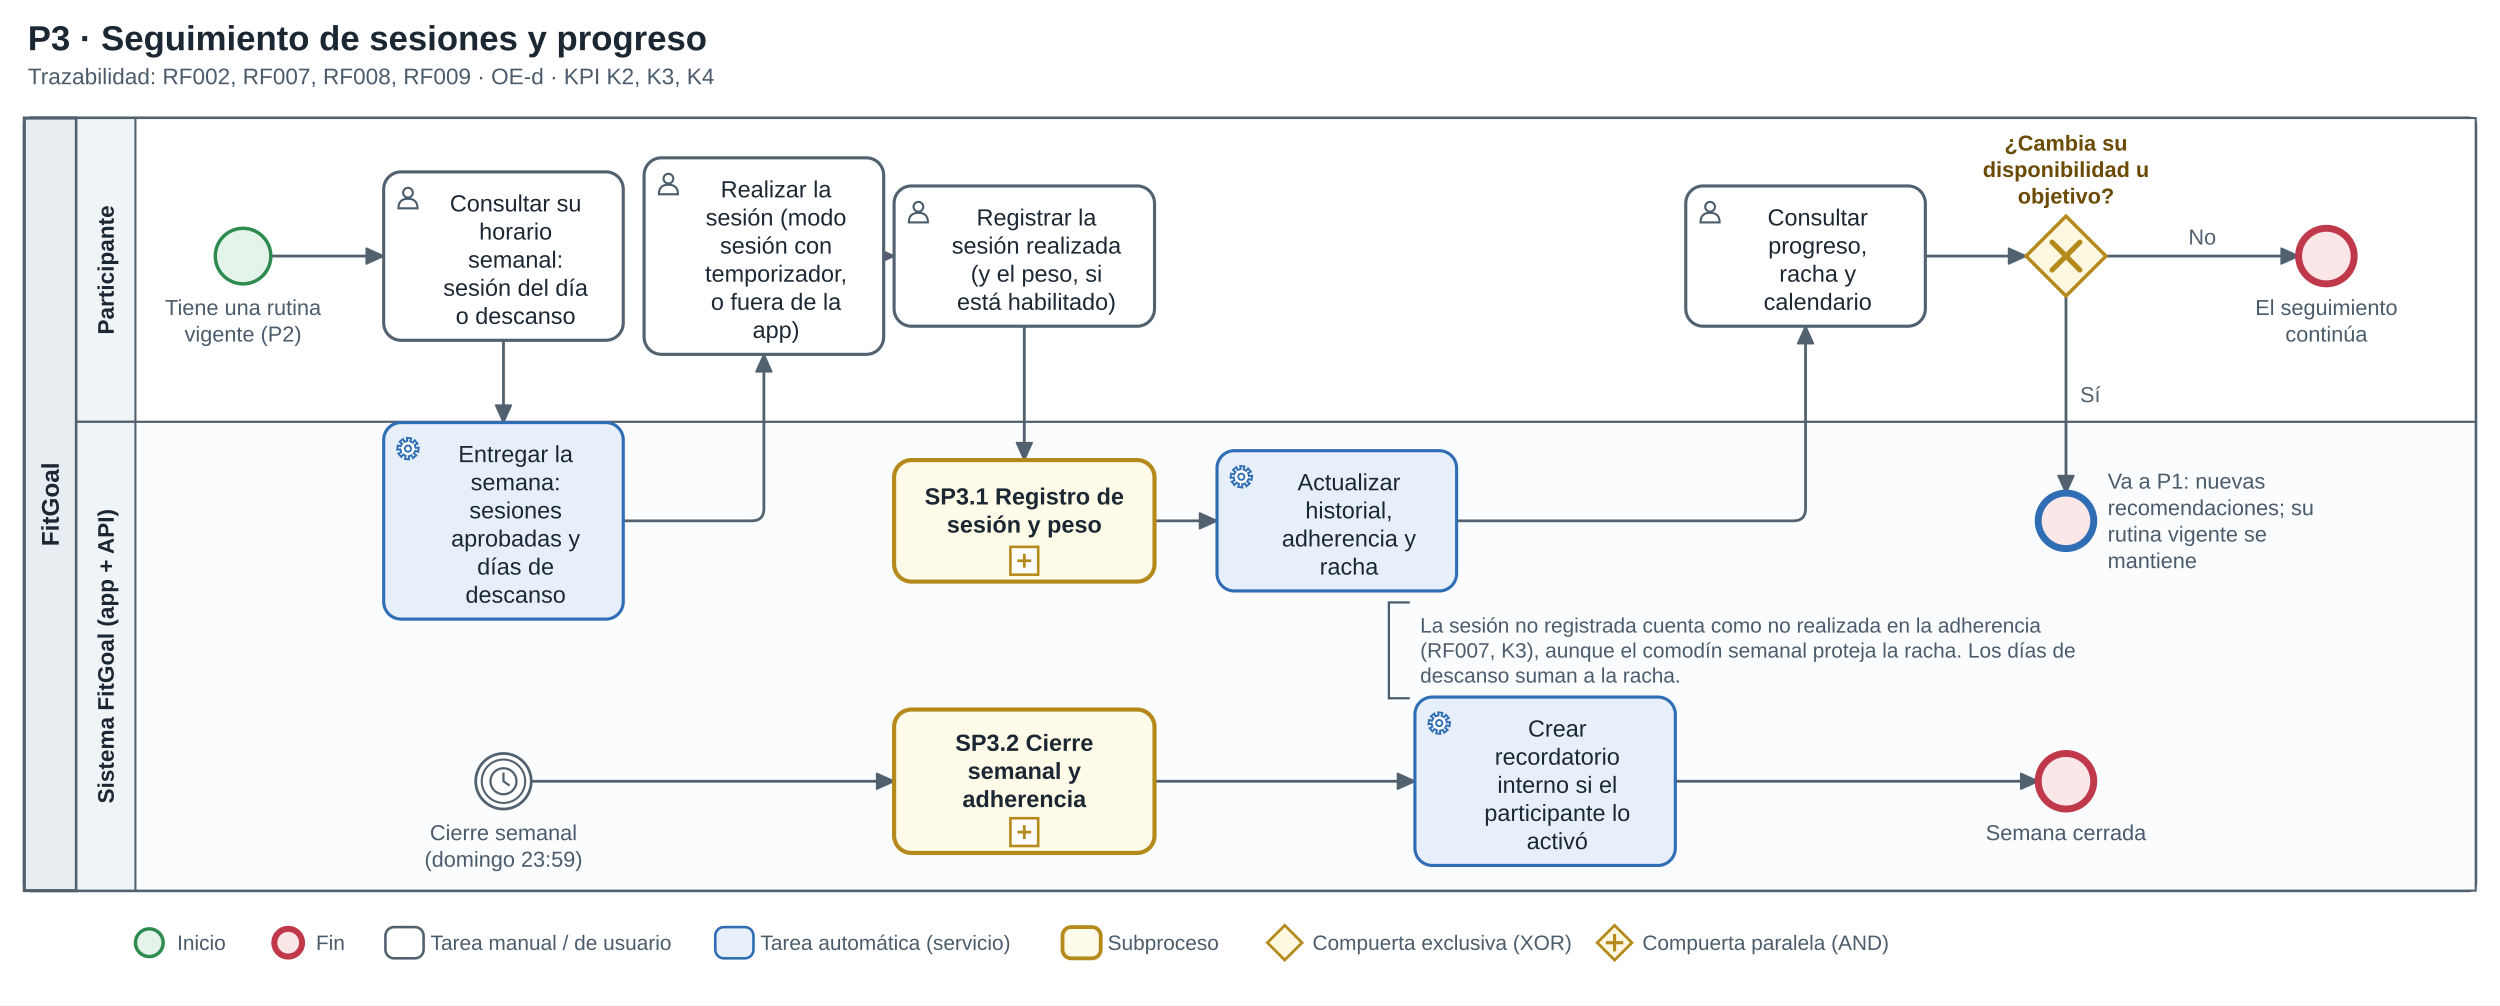
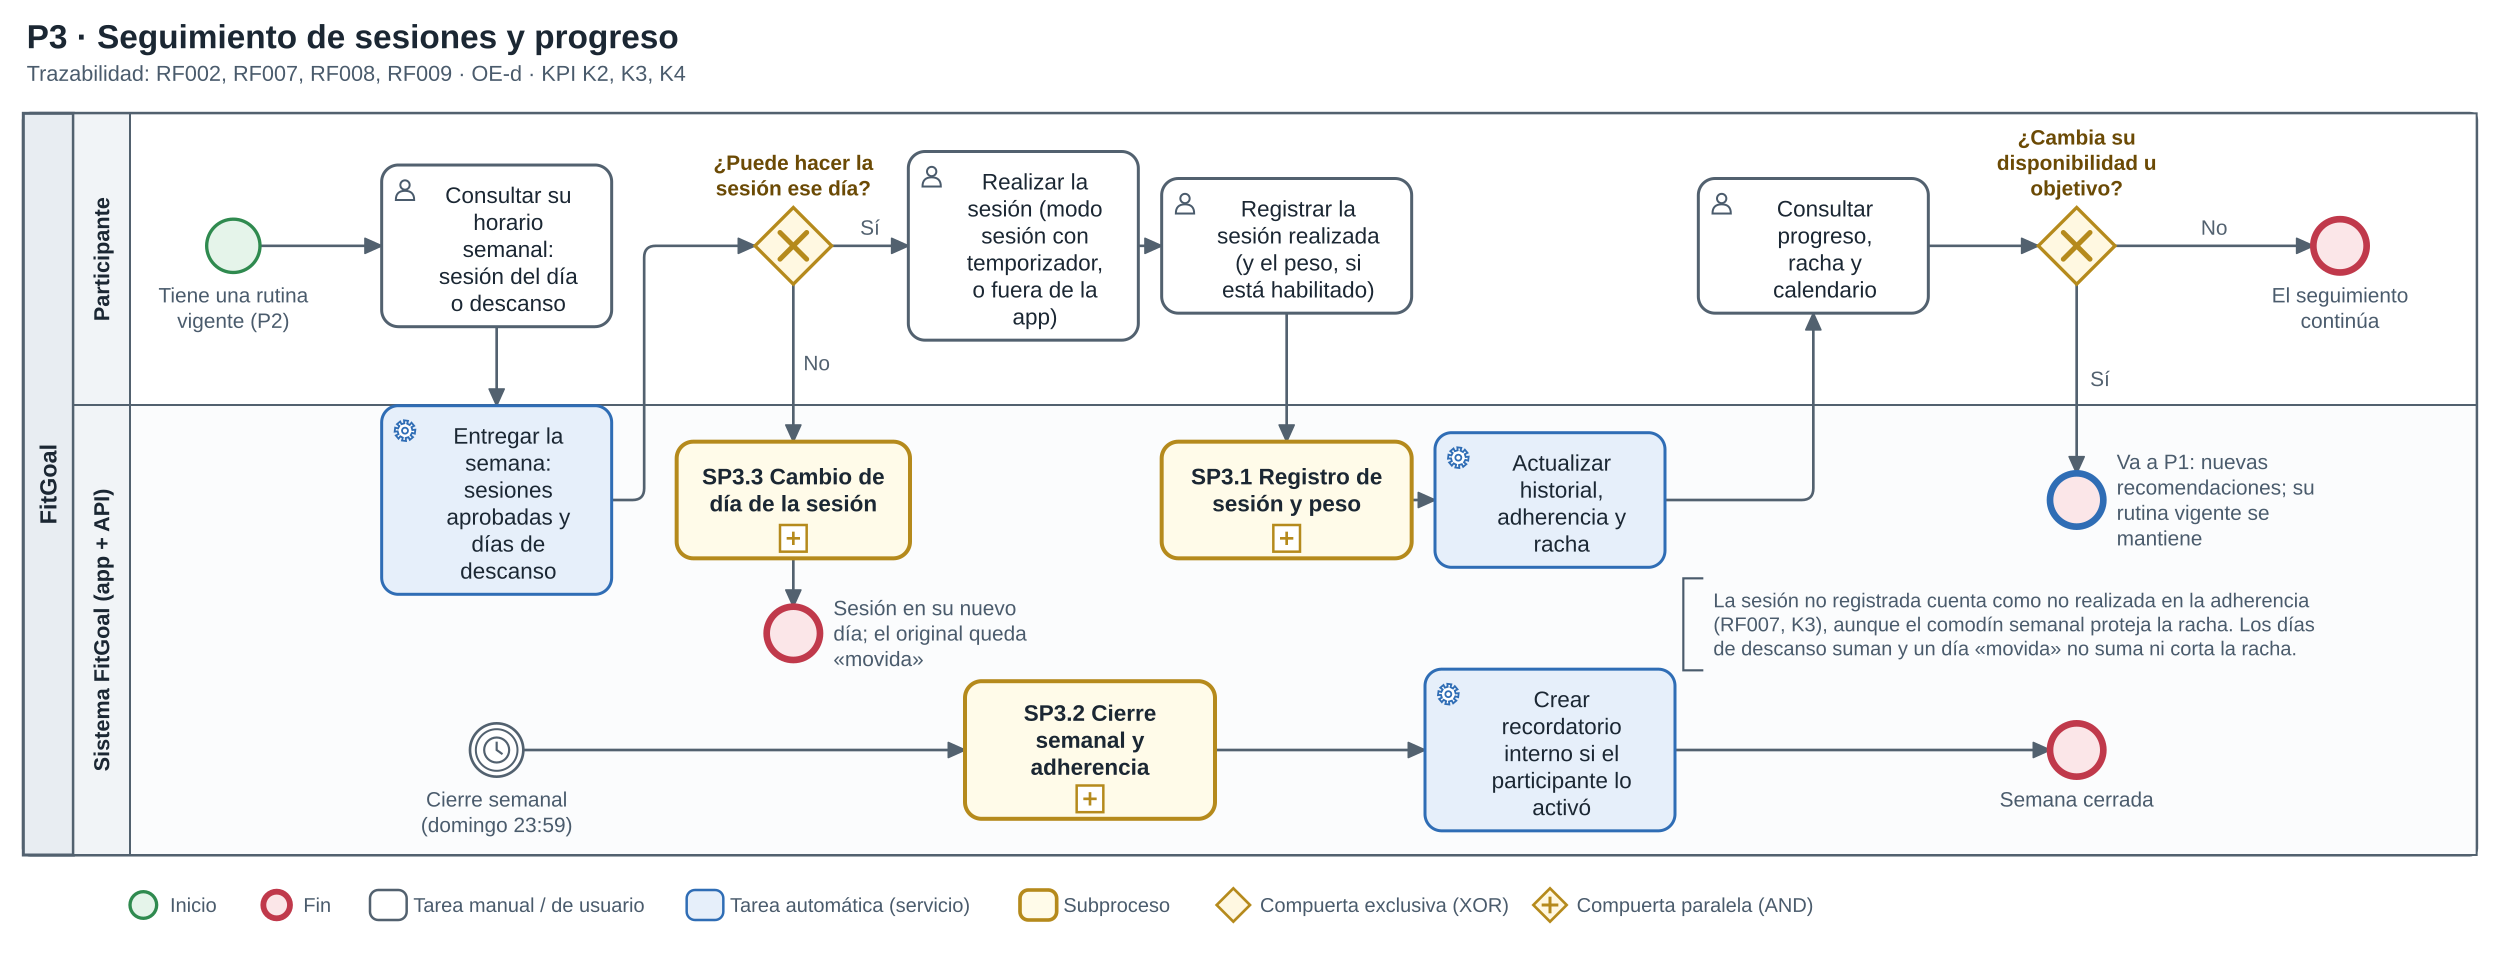
- <svg xmlns="http://www.w3.org/2000/svg" width="1440" height="579" viewBox="0 0 1440 579" font-family="'Segoe UI', Arial, Helvetica, sans-serif" role="img">
+ <svg xmlns="http://www.w3.org/2000/svg" width="1500" height="579" viewBox="0 0 1500 579" font-family="'Segoe UI', Arial, Helvetica, sans-serif" role="img">
  <defs>
    <marker id="m-fill-52616f" viewBox="0 0 12 12" refX="11" refY="6" markerWidth="12" markerHeight="12" markerUnits="userSpaceOnUse" orient="auto">
      <path d="M1,1.5 L11,6 L1,10.5 Z" fill="#52616f" stroke="#52616f" stroke-linejoin="round" />
    </marker>
  </defs>
-   <rect width="1440" height="579" fill="#ffffff" />
-   <rect x="14" y="68" width="1412" height="445" rx="4" ry="4" fill="#fff" stroke="#52616f" stroke-width="1.8" />
+   <rect width="1500" height="579" fill="#ffffff" />
+   <rect x="14" y="68" width="1472" height="445" rx="4" ry="4" fill="#fff" stroke="#52616f" stroke-width="1.8" />
  <rect x="14" y="68" width="30" height="445" rx="0" ry="0" fill="#e8edf2" stroke="#52616f" stroke-width="1.8" />
  <g transform="translate(29,290.5) rotate(-90)">
    <text x="0" y="0.0" text-anchor="middle" dominant-baseline="central" font-size="14" font-weight="700" fill="#1b2733">FitGoal</text>
  </g>
-   <rect x="44" y="68" width="1382" height="175" rx="0" ry="0" fill="#ffffff" stroke="#52616f" stroke-width="1.2" />
+   <rect x="44" y="68" width="1442" height="175" rx="0" ry="0" fill="#ffffff" stroke="#52616f" stroke-width="1.2" />
  <rect x="44" y="68" width="34" height="175" rx="0" ry="0" fill="#f1f4f7" stroke="#52616f" stroke-width="1.2" />
  <g transform="translate(61,155.5) rotate(-90)">
    <text x="0" y="0.0" text-anchor="middle" dominant-baseline="central" font-size="13" font-weight="700" fill="#1b2733">Participante</text>
  </g>
-   <rect x="44" y="243" width="1382" height="270" rx="0" ry="0" fill="#fbfcfd" stroke="#52616f" stroke-width="1.2" />
+   <rect x="44" y="243" width="1442" height="270" rx="0" ry="0" fill="#fbfcfd" stroke="#52616f" stroke-width="1.2" />
  <rect x="44" y="243" width="34" height="270" rx="0" ry="0" fill="#f1f4f7" stroke="#52616f" stroke-width="1.2" />
  <g transform="translate(61,378) rotate(-90)">
    <text x="0" y="0.0" text-anchor="middle" dominant-baseline="central" font-size="13" font-weight="700" fill="#1b2733">Sistema FitGoal (app + API)</text>
  </g>
-   <path d="M156,147.5 L221,147.5" fill="none" stroke="#52616f" stroke-width="1.6" stroke-linejoin="round" marker-end="url(#m-fill-52616f)" />
-   <path d="M290,196 L290,243.4" fill="none" stroke="#52616f" stroke-width="1.6" stroke-linejoin="round" marker-end="url(#m-fill-52616f)" />
-   <path d="M359,300 L433.0,300.0 Q440,300 440.0,293.0 L440,204.1" fill="none" stroke="#52616f" stroke-width="1.6" stroke-linejoin="round" marker-end="url(#m-fill-52616f)" />
-   <path d="M509,147.5 L515,147.5" fill="none" stroke="#52616f" stroke-width="1.6" stroke-linejoin="round" marker-end="url(#m-fill-52616f)" />
-   <path d="M590,187.9 L590,265" fill="none" stroke="#52616f" stroke-width="1.6" stroke-linejoin="round" marker-end="url(#m-fill-52616f)" />
-   <path d="M665,300 L701,300" fill="none" stroke="#52616f" stroke-width="1.6" stroke-linejoin="round" marker-end="url(#m-fill-52616f)" />
-   <path d="M839,300 L1033.0,300.0 Q1040,300 1040.0,293.0 L1040,187.9" fill="none" stroke="#52616f" stroke-width="1.6" stroke-linejoin="round" marker-end="url(#m-fill-52616f)" />
-   <path d="M1109,147.5 L1167,147.5" fill="none" stroke="#52616f" stroke-width="1.6" stroke-linejoin="round" marker-end="url(#m-fill-52616f)" />
-   <path d="M1213,147.5 L1324,147.5" fill="none" stroke="#52616f" stroke-width="1.6" stroke-linejoin="round" marker-end="url(#m-fill-52616f)" />
-   <path d="M1190,170.5 L1190,284" fill="none" stroke="#52616f" stroke-width="1.6" stroke-linejoin="round" marker-end="url(#m-fill-52616f)" />
-   <path d="M306,450 L515,450" fill="none" stroke="#52616f" stroke-width="1.6" stroke-linejoin="round" marker-end="url(#m-fill-52616f)" />
-   <path d="M665,450 L815,450" fill="none" stroke="#52616f" stroke-width="1.6" stroke-linejoin="round" marker-end="url(#m-fill-52616f)" />
-   <path d="M965,450 L1174,450" fill="none" stroke="#52616f" stroke-width="1.6" stroke-linejoin="round" marker-end="url(#m-fill-52616f)" />
+   <path d="M156,147.5 L229,147.5" fill="none" stroke="#52616f" stroke-width="1.6" stroke-linejoin="round" marker-end="url(#m-fill-52616f)" />
+   <path d="M298,196 L298,243.4" fill="none" stroke="#52616f" stroke-width="1.6" stroke-linejoin="round" marker-end="url(#m-fill-52616f)" />
+   <path d="M367,300 L379.5,300.0 Q386.5,300 386.5,293.0 L386.5,154.5 Q386.5,147.5 393.5,147.5 L453,147.5" fill="none" stroke="#52616f" stroke-width="1.6" stroke-linejoin="round" marker-end="url(#m-fill-52616f)" />
+   <path d="M499,147.5 L545,147.5" fill="none" stroke="#52616f" stroke-width="1.6" stroke-linejoin="round" marker-end="url(#m-fill-52616f)" />
+   <path d="M476,170.5 L476,265" fill="none" stroke="#52616f" stroke-width="1.6" stroke-linejoin="round" marker-end="url(#m-fill-52616f)" />
+   <path d="M476,335 L476,364" fill="none" stroke="#52616f" stroke-width="1.6" stroke-linejoin="round" marker-end="url(#m-fill-52616f)" />
+   <path d="M683,147.5 L697,147.5" fill="none" stroke="#52616f" stroke-width="1.6" stroke-linejoin="round" marker-end="url(#m-fill-52616f)" />
+   <path d="M772,187.9 L772,265" fill="none" stroke="#52616f" stroke-width="1.6" stroke-linejoin="round" marker-end="url(#m-fill-52616f)" />
+   <path d="M847,300 L861,300" fill="none" stroke="#52616f" stroke-width="1.6" stroke-linejoin="round" marker-end="url(#m-fill-52616f)" />
+   <path d="M999,300 L1081.0,300.0 Q1088,300 1088.0,293.0 L1088,187.9" fill="none" stroke="#52616f" stroke-width="1.6" stroke-linejoin="round" marker-end="url(#m-fill-52616f)" />
+   <path d="M1157,147.5 L1223,147.5" fill="none" stroke="#52616f" stroke-width="1.6" stroke-linejoin="round" marker-end="url(#m-fill-52616f)" />
+   <path d="M1269,147.5 L1388,147.5" fill="none" stroke="#52616f" stroke-width="1.6" stroke-linejoin="round" marker-end="url(#m-fill-52616f)" />
+   <path d="M1246,170.5 L1246,284" fill="none" stroke="#52616f" stroke-width="1.6" stroke-linejoin="round" marker-end="url(#m-fill-52616f)" />
+   <path d="M314,450 L579,450" fill="none" stroke="#52616f" stroke-width="1.6" stroke-linejoin="round" marker-end="url(#m-fill-52616f)" />
+   <path d="M729,450 L855,450" fill="none" stroke="#52616f" stroke-width="1.6" stroke-linejoin="round" marker-end="url(#m-fill-52616f)" />
+   <path d="M1005,450 L1230,450" fill="none" stroke="#52616f" stroke-width="1.6" stroke-linejoin="round" marker-end="url(#m-fill-52616f)" />
  <ellipse cx="140" cy="147.5" rx="16" ry="16" fill="#e5f4ea" stroke="#2f8a4f" stroke-width="2" />
  <text x="140" y="177.1" text-anchor="middle" dominant-baseline="central" font-size="12.5" font-weight="400" fill="#4a5b6c">Tiene una rutina</text>
  <text x="140" y="192.4" text-anchor="middle" dominant-baseline="central" font-size="12.5" font-weight="400" fill="#4a5b6c">vigente (P2)</text>
-   <rect x="221" y="99" width="138" height="97" rx="10" ry="10" fill="#ffffff" stroke="#52616f" stroke-width="1.8" />
-   <text x="297" y="117.1" text-anchor="middle" dominant-baseline="central" font-size="13.5" font-weight="400" fill="#1b2733">Consultar su</text>
-   <text x="297" y="133.3" text-anchor="middle" dominant-baseline="central" font-size="13.5" font-weight="400" fill="#1b2733">horario</text>
-   <text x="297" y="149.5" text-anchor="middle" dominant-baseline="central" font-size="13.5" font-weight="400" fill="#1b2733">semanal:</text>
-   <text x="297" y="165.7" text-anchor="middle" dominant-baseline="central" font-size="13.5" font-weight="400" fill="#1b2733">sesión del día</text>
-   <text x="297" y="181.9" text-anchor="middle" dominant-baseline="central" font-size="13.5" font-weight="400" fill="#1b2733">o descanso</text>
+   <rect x="229" y="99" width="138" height="97" rx="10" ry="10" fill="#ffffff" stroke="#52616f" stroke-width="1.8" />
+   <text x="305" y="117.1" text-anchor="middle" dominant-baseline="central" font-size="13.5" font-weight="400" fill="#1b2733">Consultar su</text>
+   <text x="305" y="133.3" text-anchor="middle" dominant-baseline="central" font-size="13.5" font-weight="400" fill="#1b2733">horario</text>
+   <text x="305" y="149.5" text-anchor="middle" dominant-baseline="central" font-size="13.5" font-weight="400" fill="#1b2733">semanal:</text>
+   <text x="305" y="165.7" text-anchor="middle" dominant-baseline="central" font-size="13.5" font-weight="400" fill="#1b2733">sesión del día</text>
+   <text x="305" y="181.9" text-anchor="middle" dominant-baseline="central" font-size="13.5" font-weight="400" fill="#1b2733">o descanso</text>
  <g fill="none" stroke="#4a5b6c" stroke-width="1.2">
-     <circle cx="235" cy="111" r="2.8" />
-     <path d="M229.5,120 Q229.5,114.5 235,114.5 Q240.5,114.5 240.5,120 Z" />
+     <circle cx="243" cy="111" r="2.8" />
+     <path d="M237.5,120 Q237.5,114.5 243,114.5 Q248.5,114.5 248.5,120 Z" />
  </g>
-   <rect x="221" y="243.4" width="138" height="113.2" rx="10" ry="10" fill="#e6effa" stroke="#2f6db5" stroke-width="1.8" />
-   <text x="297" y="261.5" text-anchor="middle" dominant-baseline="central" font-size="13.5" font-weight="400" fill="#1b2733">Entregar la</text>
-   <text x="297" y="277.7" text-anchor="middle" dominant-baseline="central" font-size="13.5" font-weight="400" fill="#1b2733">semana:</text>
-   <text x="297" y="293.9" text-anchor="middle" dominant-baseline="central" font-size="13.5" font-weight="400" fill="#1b2733">sesiones</text>
-   <text x="297" y="310.1" text-anchor="middle" dominant-baseline="central" font-size="13.5" font-weight="400" fill="#1b2733">aprobadas y</text>
-   <text x="297" y="326.3" text-anchor="middle" dominant-baseline="central" font-size="13.5" font-weight="400" fill="#1b2733">días de</text>
-   <text x="297" y="342.5" text-anchor="middle" dominant-baseline="central" font-size="13.5" font-weight="400" fill="#1b2733">descanso</text>
-   <path d="M241.2,257.8 L240.9,260.2 L239.2,259.7 L238.4,261.2 L239.8,262.3 L237.9,263.9 L237.1,262.3 L235.4,262.8 L235.6,264.6 L233.2,264.3 L233.7,262.6 L232.2,261.8 L231.1,263.2 L229.5,261.3 L231.1,260.5 L230.6,258.8 L228.8,259.0 L229.1,256.6 L230.8,257.1 L231.6,255.6 L230.2,254.5 L232.1,252.9 L232.9,254.5 L234.6,254.0 L234.4,252.2 L236.8,252.5 L236.3,254.2 L237.8,255.0 L238.9,253.6 L240.5,255.5 L238.9,256.3 L239.4,258.0 Z" fill="#fff" stroke="#2f6db5" stroke-width="1.1" />
-   <circle cx="235" cy="258.4" r="1.8" fill="none" stroke="#2f6db5" stroke-width="1.1" />
-   <rect x="371" y="90.9" width="138" height="113.2" rx="10" ry="10" fill="#ffffff" stroke="#52616f" stroke-width="1.8" />
-   <text x="447" y="109.0" text-anchor="middle" dominant-baseline="central" font-size="13.5" font-weight="400" fill="#1b2733">Realizar la</text>
-   <text x="447" y="125.2" text-anchor="middle" dominant-baseline="central" font-size="13.5" font-weight="400" fill="#1b2733">sesión (modo</text>
-   <text x="447" y="141.4" text-anchor="middle" dominant-baseline="central" font-size="13.5" font-weight="400" fill="#1b2733">sesión con</text>
-   <text x="447" y="157.6" text-anchor="middle" dominant-baseline="central" font-size="13.5" font-weight="400" fill="#1b2733">temporizador,</text>
-   <text x="447" y="173.8" text-anchor="middle" dominant-baseline="central" font-size="13.5" font-weight="400" fill="#1b2733">o fuera de la</text>
-   <text x="447" y="190.0" text-anchor="middle" dominant-baseline="central" font-size="13.5" font-weight="400" fill="#1b2733">app)</text>
+   <rect x="229" y="243.4" width="138" height="113.2" rx="10" ry="10" fill="#e6effa" stroke="#2f6db5" stroke-width="1.8" />
+   <text x="305" y="261.5" text-anchor="middle" dominant-baseline="central" font-size="13.5" font-weight="400" fill="#1b2733">Entregar la</text>
+   <text x="305" y="277.7" text-anchor="middle" dominant-baseline="central" font-size="13.5" font-weight="400" fill="#1b2733">semana:</text>
+   <text x="305" y="293.9" text-anchor="middle" dominant-baseline="central" font-size="13.5" font-weight="400" fill="#1b2733">sesiones</text>
+   <text x="305" y="310.1" text-anchor="middle" dominant-baseline="central" font-size="13.5" font-weight="400" fill="#1b2733">aprobadas y</text>
+   <text x="305" y="326.3" text-anchor="middle" dominant-baseline="central" font-size="13.5" font-weight="400" fill="#1b2733">días de</text>
+   <text x="305" y="342.5" text-anchor="middle" dominant-baseline="central" font-size="13.5" font-weight="400" fill="#1b2733">descanso</text>
+   <path d="M249.2,257.8 L248.9,260.2 L247.2,259.7 L246.4,261.2 L247.8,262.3 L245.9,263.9 L245.1,262.3 L243.4,262.8 L243.6,264.6 L241.2,264.3 L241.7,262.6 L240.2,261.8 L239.1,263.2 L237.5,261.3 L239.1,260.5 L238.6,258.8 L236.8,259.0 L237.1,256.6 L238.8,257.1 L239.6,255.6 L238.2,254.5 L240.1,252.9 L240.9,254.5 L242.6,254.0 L242.4,252.2 L244.8,252.5 L244.3,254.2 L245.8,255.0 L246.9,253.6 L248.5,255.5 L246.9,256.3 L247.4,258.0 Z" fill="#fff" stroke="#2f6db5" stroke-width="1.1" />
+   <circle cx="243" cy="258.4" r="1.8" fill="none" stroke="#2f6db5" stroke-width="1.1" />
+   <path d="M476,124.5 L499,147.5 L476,170.5 L453,147.5 Z" fill="#fff8e1" stroke="#b58a1c" stroke-width="2" />
+   <path d="M468,139.5 L484,155.5 M484,139.5 L468,155.5" stroke="#b58a1c" stroke-width="3" stroke-linecap="round" />
+   <text x="476" y="97.6" text-anchor="middle" dominant-baseline="central" font-size="12.5" font-weight="600" fill="#6b4a05">¿Puede hacer la</text>
+   <text x="476" y="112.9" text-anchor="middle" dominant-baseline="central" font-size="12.5" font-weight="600" fill="#6b4a05">sesión ese día?</text>
+   <rect x="406" y="265" width="140" height="70" rx="10" ry="10" fill="#fffbe9" stroke="#b58a1c" stroke-width="2.4" />
+   <text x="476" y="285.9" text-anchor="middle" dominant-baseline="central" font-size="13.5" font-weight="600" fill="#1b2733">SP3.3 Cambio de</text>
+   <text x="476" y="302.1" text-anchor="middle" dominant-baseline="central" font-size="13.5" font-weight="600" fill="#1b2733">día de la sesión</text>
+   <rect x="468" y="315" width="16" height="16" fill="#fff" stroke="#b58a1c" stroke-width="1.5" />
+   <path d="M472,323 h8 M476,319 v8" stroke="#b58a1c" stroke-width="1.6" />
+   <ellipse cx="476" cy="380" rx="16" ry="16" fill="#fbe6e8" stroke="#c0394b" stroke-width="4" />
+   <text x="500" y="364.8" text-anchor="start" dominant-baseline="central" font-size="12.5" font-weight="400" fill="#4a5b6c">Sesión en su nuevo</text>
+   <text x="500" y="380.0" text-anchor="start" dominant-baseline="central" font-size="12.5" font-weight="400" fill="#4a5b6c">día; el original queda</text>
+   <text x="500" y="395.3" text-anchor="start" dominant-baseline="central" font-size="12.5" font-weight="400" fill="#4a5b6c">«movida»</text>
+   <rect x="545" y="90.9" width="138" height="113.2" rx="10" ry="10" fill="#ffffff" stroke="#52616f" stroke-width="1.8" />
+   <text x="621" y="109.0" text-anchor="middle" dominant-baseline="central" font-size="13.5" font-weight="400" fill="#1b2733">Realizar la</text>
+   <text x="621" y="125.2" text-anchor="middle" dominant-baseline="central" font-size="13.5" font-weight="400" fill="#1b2733">sesión (modo</text>
+   <text x="621" y="141.4" text-anchor="middle" dominant-baseline="central" font-size="13.5" font-weight="400" fill="#1b2733">sesión con</text>
+   <text x="621" y="157.6" text-anchor="middle" dominant-baseline="central" font-size="13.5" font-weight="400" fill="#1b2733">temporizador,</text>
+   <text x="621" y="173.8" text-anchor="middle" dominant-baseline="central" font-size="13.5" font-weight="400" fill="#1b2733">o fuera de la</text>
+   <text x="621" y="190.0" text-anchor="middle" dominant-baseline="central" font-size="13.5" font-weight="400" fill="#1b2733">app)</text>
  <g fill="none" stroke="#4a5b6c" stroke-width="1.2">
-     <circle cx="385" cy="102.9" r="2.8" />
-     <path d="M379.5,111.9 Q379.5,106.4 385,106.4 Q390.5,106.4 390.5,111.9 Z" />
+     <circle cx="559" cy="102.9" r="2.8" />
+     <path d="M553.5,111.9 Q553.5,106.4 559,106.4 Q564.5,106.4 564.5,111.9 Z" />
  </g>
-   <rect x="515" y="107.1" width="150" height="80.8" rx="10" ry="10" fill="#ffffff" stroke="#52616f" stroke-width="1.8" />
-   <text x="597" y="125.2" text-anchor="middle" dominant-baseline="central" font-size="13.5" font-weight="400" fill="#1b2733">Registrar la</text>
-   <text x="597" y="141.4" text-anchor="middle" dominant-baseline="central" font-size="13.5" font-weight="400" fill="#1b2733">sesión realizada</text>
-   <text x="597" y="157.6" text-anchor="middle" dominant-baseline="central" font-size="13.5" font-weight="400" fill="#1b2733">(y el peso, si</text>
-   <text x="597" y="173.8" text-anchor="middle" dominant-baseline="central" font-size="13.5" font-weight="400" fill="#1b2733">está habilitado)</text>
+   <rect x="697" y="107.1" width="150" height="80.8" rx="10" ry="10" fill="#ffffff" stroke="#52616f" stroke-width="1.8" />
+   <text x="779" y="125.2" text-anchor="middle" dominant-baseline="central" font-size="13.5" font-weight="400" fill="#1b2733">Registrar la</text>
+   <text x="779" y="141.4" text-anchor="middle" dominant-baseline="central" font-size="13.5" font-weight="400" fill="#1b2733">sesión realizada</text>
+   <text x="779" y="157.6" text-anchor="middle" dominant-baseline="central" font-size="13.5" font-weight="400" fill="#1b2733">(y el peso, si</text>
+   <text x="779" y="173.8" text-anchor="middle" dominant-baseline="central" font-size="13.5" font-weight="400" fill="#1b2733">está habilitado)</text>
  <g fill="none" stroke="#4a5b6c" stroke-width="1.2">
-     <circle cx="529" cy="119.1" r="2.8" />
-     <path d="M523.5,128.1 Q523.5,122.6 529,122.6 Q534.5,122.6 534.5,128.1 Z" />
+     <circle cx="711" cy="119.1" r="2.8" />
+     <path d="M705.5,128.1 Q705.5,122.6 711,122.6 Q716.5,122.6 716.5,128.1 Z" />
  </g>
-   <rect x="515" y="265" width="150" height="70" rx="10" ry="10" fill="#fffbe9" stroke="#b58a1c" stroke-width="2.4" />
-   <text x="590" y="285.9" text-anchor="middle" dominant-baseline="central" font-size="13.5" font-weight="600" fill="#1b2733">SP3.1 Registro de</text>
-   <text x="590" y="302.1" text-anchor="middle" dominant-baseline="central" font-size="13.5" font-weight="600" fill="#1b2733">sesión y peso</text>
-   <rect x="582" y="315" width="16" height="16" fill="#fff" stroke="#b58a1c" stroke-width="1.5" />
-   <path d="M586,323 h8 M590,319 v8" stroke="#b58a1c" stroke-width="1.6" />
-   <rect x="701" y="259.6" width="138" height="80.8" rx="10" ry="10" fill="#e6effa" stroke="#2f6db5" stroke-width="1.8" />
-   <text x="777" y="277.7" text-anchor="middle" dominant-baseline="central" font-size="13.5" font-weight="400" fill="#1b2733">Actualizar</text>
-   <text x="777" y="293.9" text-anchor="middle" dominant-baseline="central" font-size="13.5" font-weight="400" fill="#1b2733">historial,</text>
-   <text x="777" y="310.1" text-anchor="middle" dominant-baseline="central" font-size="13.5" font-weight="400" fill="#1b2733">adherencia y</text>
-   <text x="777" y="326.3" text-anchor="middle" dominant-baseline="central" font-size="13.5" font-weight="400" fill="#1b2733">racha</text>
-   <path d="M721.2,274.0 L720.9,276.4 L719.2,275.9 L718.4,277.4 L719.8,278.5 L717.9,280.1 L717.1,278.5 L715.4,279.0 L715.6,280.8 L713.2,280.5 L713.7,278.8 L712.2,278.0 L711.1,279.4 L709.5,277.5 L711.1,276.7 L710.6,275.0 L708.8,275.2 L709.1,272.8 L710.8,273.3 L711.6,271.8 L710.2,270.7 L712.1,269.1 L712.9,270.7 L714.6,270.2 L714.4,268.4 L716.8,268.7 L716.3,270.4 L717.8,271.2 L718.9,269.8 L720.5,271.7 L718.9,272.5 L719.4,274.2 Z" fill="#fff" stroke="#2f6db5" stroke-width="1.1" />
-   <circle cx="715" cy="274.6" r="1.8" fill="none" stroke="#2f6db5" stroke-width="1.1" />
-   <rect x="971" y="107.1" width="138" height="80.8" rx="10" ry="10" fill="#ffffff" stroke="#52616f" stroke-width="1.8" />
-   <text x="1047" y="125.2" text-anchor="middle" dominant-baseline="central" font-size="13.5" font-weight="400" fill="#1b2733">Consultar</text>
-   <text x="1047" y="141.4" text-anchor="middle" dominant-baseline="central" font-size="13.5" font-weight="400" fill="#1b2733">progreso,</text>
-   <text x="1047" y="157.6" text-anchor="middle" dominant-baseline="central" font-size="13.5" font-weight="400" fill="#1b2733">racha y</text>
-   <text x="1047" y="173.8" text-anchor="middle" dominant-baseline="central" font-size="13.5" font-weight="400" fill="#1b2733">calendario</text>
+   <rect x="697" y="265" width="150" height="70" rx="10" ry="10" fill="#fffbe9" stroke="#b58a1c" stroke-width="2.4" />
+   <text x="772" y="285.9" text-anchor="middle" dominant-baseline="central" font-size="13.5" font-weight="600" fill="#1b2733">SP3.1 Registro de</text>
+   <text x="772" y="302.1" text-anchor="middle" dominant-baseline="central" font-size="13.5" font-weight="600" fill="#1b2733">sesión y peso</text>
+   <rect x="764" y="315" width="16" height="16" fill="#fff" stroke="#b58a1c" stroke-width="1.5" />
+   <path d="M768,323 h8 M772,319 v8" stroke="#b58a1c" stroke-width="1.6" />
+   <rect x="861" y="259.6" width="138" height="80.8" rx="10" ry="10" fill="#e6effa" stroke="#2f6db5" stroke-width="1.8" />
+   <text x="937" y="277.7" text-anchor="middle" dominant-baseline="central" font-size="13.5" font-weight="400" fill="#1b2733">Actualizar</text>
+   <text x="937" y="293.9" text-anchor="middle" dominant-baseline="central" font-size="13.5" font-weight="400" fill="#1b2733">historial,</text>
+   <text x="937" y="310.1" text-anchor="middle" dominant-baseline="central" font-size="13.5" font-weight="400" fill="#1b2733">adherencia y</text>
+   <text x="937" y="326.3" text-anchor="middle" dominant-baseline="central" font-size="13.5" font-weight="400" fill="#1b2733">racha</text>
+   <path d="M881.2,274.0 L880.9,276.4 L879.2,275.9 L878.4,277.4 L879.8,278.5 L877.9,280.1 L877.1,278.5 L875.4,279.0 L875.6,280.8 L873.2,280.5 L873.7,278.8 L872.2,278.0 L871.1,279.4 L869.5,277.5 L871.1,276.7 L870.6,275.0 L868.8,275.2 L869.1,272.8 L870.8,273.3 L871.6,271.8 L870.2,270.7 L872.1,269.1 L872.9,270.7 L874.6,270.2 L874.4,268.4 L876.8,268.7 L876.3,270.4 L877.8,271.2 L878.9,269.8 L880.5,271.7 L878.9,272.5 L879.4,274.2 Z" fill="#fff" stroke="#2f6db5" stroke-width="1.1" />
+   <circle cx="875" cy="274.6" r="1.8" fill="none" stroke="#2f6db5" stroke-width="1.1" />
+   <rect x="1019" y="107.1" width="138" height="80.8" rx="10" ry="10" fill="#ffffff" stroke="#52616f" stroke-width="1.8" />
+   <text x="1095" y="125.2" text-anchor="middle" dominant-baseline="central" font-size="13.5" font-weight="400" fill="#1b2733">Consultar</text>
+   <text x="1095" y="141.4" text-anchor="middle" dominant-baseline="central" font-size="13.5" font-weight="400" fill="#1b2733">progreso,</text>
+   <text x="1095" y="157.6" text-anchor="middle" dominant-baseline="central" font-size="13.5" font-weight="400" fill="#1b2733">racha y</text>
+   <text x="1095" y="173.8" text-anchor="middle" dominant-baseline="central" font-size="13.5" font-weight="400" fill="#1b2733">calendario</text>
  <g fill="none" stroke="#4a5b6c" stroke-width="1.2">
-     <circle cx="985" cy="119.1" r="2.8" />
-     <path d="M979.5,128.1 Q979.5,122.6 985,122.6 Q990.5,122.6 990.5,128.1 Z" />
+     <circle cx="1033" cy="119.1" r="2.8" />
+     <path d="M1027.5,128.1 Q1027.5,122.6 1033,122.6 Q1038.5,122.6 1038.5,128.1 Z" />
  </g>
-   <path d="M1190,124.5 L1213,147.5 L1190,170.5 L1167,147.5 Z" fill="#fff8e1" stroke="#b58a1c" stroke-width="2" />
-   <path d="M1182,139.5 L1198,155.5 M1198,139.5 L1182,155.5" stroke="#b58a1c" stroke-width="3" stroke-linecap="round" />
-   <text x="1190" y="82.4" text-anchor="middle" dominant-baseline="central" font-size="12.5" font-weight="600" fill="#6b4a05">¿Cambia su</text>
-   <text x="1190" y="97.6" text-anchor="middle" dominant-baseline="central" font-size="12.5" font-weight="600" fill="#6b4a05">disponibilidad u</text>
-   <text x="1190" y="112.9" text-anchor="middle" dominant-baseline="central" font-size="12.5" font-weight="600" fill="#6b4a05">objetivo?</text>
-   <ellipse cx="1340" cy="147.5" rx="16" ry="16" fill="#fbe6e8" stroke="#c0394b" stroke-width="4" />
-   <text x="1340" y="177.1" text-anchor="middle" dominant-baseline="central" font-size="12.5" font-weight="400" fill="#4a5b6c">El seguimiento</text>
-   <text x="1340" y="192.4" text-anchor="middle" dominant-baseline="central" font-size="12.5" font-weight="400" fill="#4a5b6c">continúa</text>
-   <ellipse cx="1190" cy="300" rx="16" ry="16" fill="#fbe6e8" stroke="#2f6db5" stroke-width="4" />
-   <text x="1214" y="277.1" text-anchor="start" dominant-baseline="central" font-size="12.5" font-weight="400" fill="#4a5b6c">Va a P1: nuevas</text>
-   <text x="1214" y="292.4" text-anchor="start" dominant-baseline="central" font-size="12.5" font-weight="400" fill="#4a5b6c">recomendaciones; su</text>
-   <text x="1214" y="307.6" text-anchor="start" dominant-baseline="central" font-size="12.5" font-weight="400" fill="#4a5b6c">rutina vigente se</text>
-   <text x="1214" y="322.9" text-anchor="start" dominant-baseline="central" font-size="12.5" font-weight="400" fill="#4a5b6c">mantiene</text>
-   <ellipse cx="290" cy="450" rx="16" ry="16" fill="#fff" stroke="#52616f" stroke-width="1.6" />
-   <ellipse cx="290" cy="450" rx="12.5" ry="12.5" fill="none" stroke="#52616f" stroke-width="1.2" />
-   <circle cx="290" cy="450" r="7.5" fill="none" stroke="#52616f" stroke-width="1.3" />
-   <path d="M290,445 V450 L293.5,452.5" fill="none" stroke="#52616f" stroke-width="1.3" />
-   <text x="290" y="479.6" text-anchor="middle" dominant-baseline="central" font-size="12.5" font-weight="400" fill="#4a5b6c">Cierre semanal</text>
-   <text x="290" y="494.9" text-anchor="middle" dominant-baseline="central" font-size="12.5" font-weight="400" fill="#4a5b6c">(domingo 23:59)</text>
-   <rect x="515" y="408.7" width="150" height="82.6" rx="10" ry="10" fill="#fffbe9" stroke="#b58a1c" stroke-width="2.4" />
-   <text x="590" y="427.8" text-anchor="middle" dominant-baseline="central" font-size="13.5" font-weight="600" fill="#1b2733">SP3.2 Cierre</text>
-   <text x="590" y="444.0" text-anchor="middle" dominant-baseline="central" font-size="13.5" font-weight="600" fill="#1b2733">semanal y</text>
-   <text x="590" y="460.2" text-anchor="middle" dominant-baseline="central" font-size="13.5" font-weight="600" fill="#1b2733">adherencia</text>
-   <rect x="582" y="471.3" width="16" height="16" fill="#fff" stroke="#b58a1c" stroke-width="1.5" />
-   <path d="M586,479.3 h8 M590,475.3 v8" stroke="#b58a1c" stroke-width="1.6" />
-   <rect x="815" y="401.5" width="150" height="97" rx="10" ry="10" fill="#e6effa" stroke="#2f6db5" stroke-width="1.8" />
-   <text x="897" y="419.6" text-anchor="middle" dominant-baseline="central" font-size="13.5" font-weight="400" fill="#1b2733">Crear</text>
-   <text x="897" y="435.8" text-anchor="middle" dominant-baseline="central" font-size="13.5" font-weight="400" fill="#1b2733">recordatorio</text>
-   <text x="897" y="452.0" text-anchor="middle" dominant-baseline="central" font-size="13.5" font-weight="400" fill="#1b2733">interno si el</text>
-   <text x="897" y="468.2" text-anchor="middle" dominant-baseline="central" font-size="13.5" font-weight="400" fill="#1b2733">participante lo</text>
-   <text x="897" y="484.4" text-anchor="middle" dominant-baseline="central" font-size="13.5" font-weight="400" fill="#1b2733">activó</text>
-   <path d="M835.2,415.9 L834.9,418.3 L833.2,417.8 L832.4,419.3 L833.8,420.4 L831.9,422.0 L831.1,420.4 L829.4,420.9 L829.6,422.7 L827.2,422.4 L827.7,420.7 L826.2,419.9 L825.1,421.3 L823.5,419.4 L825.1,418.6 L824.6,416.9 L822.8,417.1 L823.1,414.7 L824.8,415.2 L825.6,413.7 L824.2,412.6 L826.1,411.0 L826.9,412.6 L828.6,412.1 L828.4,410.3 L830.8,410.6 L830.3,412.3 L831.8,413.1 L832.9,411.7 L834.5,413.6 L832.9,414.4 L833.4,416.1 Z" fill="#fff" stroke="#2f6db5" stroke-width="1.1" />
-   <circle cx="829" cy="416.5" r="1.8" fill="none" stroke="#2f6db5" stroke-width="1.1" />
-   <ellipse cx="1190" cy="450" rx="16" ry="16" fill="#fbe6e8" stroke="#c0394b" stroke-width="4" />
-   <text x="1190" y="479.6" text-anchor="middle" dominant-baseline="central" font-size="12.5" font-weight="400" fill="#4a5b6c">Semana cerrada</text>
-   <path d="M812,347 H800 V402.2 H812" fill="none" stroke="#4a5b6c" stroke-width="1.3" />
-   <text x="818" y="360.2" text-anchor="start" dominant-baseline="central" font-size="12" font-weight="400" fill="#4a5b6c">La sesión no registrada cuenta como no realizada en la adherencia</text>
-   <text x="818" y="374.6" text-anchor="start" dominant-baseline="central" font-size="12" font-weight="400" fill="#4a5b6c">(RF007, K3), aunque el comodín semanal proteja la racha. Los días de</text>
-   <text x="818" y="389.0" text-anchor="start" dominant-baseline="central" font-size="12" font-weight="400" fill="#4a5b6c">descanso suman a la racha.</text>
+   <path d="M1246,124.5 L1269,147.5 L1246,170.5 L1223,147.5 Z" fill="#fff8e1" stroke="#b58a1c" stroke-width="2" />
+   <path d="M1238,139.5 L1254,155.5 M1254,139.5 L1238,155.5" stroke="#b58a1c" stroke-width="3" stroke-linecap="round" />
+   <text x="1246" y="82.4" text-anchor="middle" dominant-baseline="central" font-size="12.5" font-weight="600" fill="#6b4a05">¿Cambia su</text>
+   <text x="1246" y="97.6" text-anchor="middle" dominant-baseline="central" font-size="12.5" font-weight="600" fill="#6b4a05">disponibilidad u</text>
+   <text x="1246" y="112.9" text-anchor="middle" dominant-baseline="central" font-size="12.5" font-weight="600" fill="#6b4a05">objetivo?</text>
+   <ellipse cx="1404" cy="147.5" rx="16" ry="16" fill="#fbe6e8" stroke="#c0394b" stroke-width="4" />
+   <text x="1404" y="177.1" text-anchor="middle" dominant-baseline="central" font-size="12.5" font-weight="400" fill="#4a5b6c">El seguimiento</text>
+   <text x="1404" y="192.4" text-anchor="middle" dominant-baseline="central" font-size="12.5" font-weight="400" fill="#4a5b6c">continúa</text>
+   <ellipse cx="1246" cy="300" rx="16" ry="16" fill="#fbe6e8" stroke="#2f6db5" stroke-width="4" />
+   <text x="1270" y="277.1" text-anchor="start" dominant-baseline="central" font-size="12.5" font-weight="400" fill="#4a5b6c">Va a P1: nuevas</text>
+   <text x="1270" y="292.4" text-anchor="start" dominant-baseline="central" font-size="12.5" font-weight="400" fill="#4a5b6c">recomendaciones; su</text>
+   <text x="1270" y="307.6" text-anchor="start" dominant-baseline="central" font-size="12.5" font-weight="400" fill="#4a5b6c">rutina vigente se</text>
+   <text x="1270" y="322.9" text-anchor="start" dominant-baseline="central" font-size="12.5" font-weight="400" fill="#4a5b6c">mantiene</text>
+   <ellipse cx="298" cy="450" rx="16" ry="16" fill="#fff" stroke="#52616f" stroke-width="1.6" />
+   <ellipse cx="298" cy="450" rx="12.5" ry="12.5" fill="none" stroke="#52616f" stroke-width="1.2" />
+   <circle cx="298" cy="450" r="7.5" fill="none" stroke="#52616f" stroke-width="1.3" />
+   <path d="M298,445 V450 L301.5,452.5" fill="none" stroke="#52616f" stroke-width="1.3" />
+   <text x="298" y="479.6" text-anchor="middle" dominant-baseline="central" font-size="12.5" font-weight="400" fill="#4a5b6c">Cierre semanal</text>
+   <text x="298" y="494.9" text-anchor="middle" dominant-baseline="central" font-size="12.5" font-weight="400" fill="#4a5b6c">(domingo 23:59)</text>
+   <rect x="579" y="408.7" width="150" height="82.6" rx="10" ry="10" fill="#fffbe9" stroke="#b58a1c" stroke-width="2.4" />
+   <text x="654" y="427.8" text-anchor="middle" dominant-baseline="central" font-size="13.5" font-weight="600" fill="#1b2733">SP3.2 Cierre</text>
+   <text x="654" y="444.0" text-anchor="middle" dominant-baseline="central" font-size="13.5" font-weight="600" fill="#1b2733">semanal y</text>
+   <text x="654" y="460.2" text-anchor="middle" dominant-baseline="central" font-size="13.5" font-weight="600" fill="#1b2733">adherencia</text>
+   <rect x="646" y="471.3" width="16" height="16" fill="#fff" stroke="#b58a1c" stroke-width="1.5" />
+   <path d="M650,479.3 h8 M654,475.3 v8" stroke="#b58a1c" stroke-width="1.6" />
+   <rect x="855" y="401.5" width="150" height="97" rx="10" ry="10" fill="#e6effa" stroke="#2f6db5" stroke-width="1.8" />
+   <text x="937" y="419.6" text-anchor="middle" dominant-baseline="central" font-size="13.5" font-weight="400" fill="#1b2733">Crear</text>
+   <text x="937" y="435.8" text-anchor="middle" dominant-baseline="central" font-size="13.5" font-weight="400" fill="#1b2733">recordatorio</text>
+   <text x="937" y="452.0" text-anchor="middle" dominant-baseline="central" font-size="13.5" font-weight="400" fill="#1b2733">interno si el</text>
+   <text x="937" y="468.2" text-anchor="middle" dominant-baseline="central" font-size="13.5" font-weight="400" fill="#1b2733">participante lo</text>
+   <text x="937" y="484.4" text-anchor="middle" dominant-baseline="central" font-size="13.5" font-weight="400" fill="#1b2733">activó</text>
+   <path d="M875.2,415.9 L874.9,418.3 L873.2,417.8 L872.4,419.3 L873.8,420.4 L871.9,422.0 L871.1,420.4 L869.4,420.9 L869.6,422.7 L867.2,422.4 L867.7,420.7 L866.2,419.9 L865.1,421.3 L863.5,419.4 L865.1,418.6 L864.6,416.9 L862.8,417.1 L863.1,414.7 L864.8,415.2 L865.6,413.7 L864.2,412.6 L866.1,411.0 L866.9,412.6 L868.6,412.1 L868.4,410.3 L870.8,410.6 L870.3,412.3 L871.8,413.1 L872.9,411.7 L874.5,413.6 L872.9,414.4 L873.4,416.1 Z" fill="#fff" stroke="#2f6db5" stroke-width="1.1" />
+   <circle cx="869" cy="416.5" r="1.8" fill="none" stroke="#2f6db5" stroke-width="1.1" />
+   <ellipse cx="1246" cy="450" rx="16" ry="16" fill="#fbe6e8" stroke="#c0394b" stroke-width="4" />
+   <text x="1246" y="479.6" text-anchor="middle" dominant-baseline="central" font-size="12.5" font-weight="400" fill="#4a5b6c">Semana cerrada</text>
+   <path d="M1022,347 H1010 V402.2 H1022" fill="none" stroke="#4a5b6c" stroke-width="1.3" />
+   <text x="1028" y="360.2" text-anchor="start" dominant-baseline="central" font-size="12" font-weight="400" fill="#4a5b6c">La sesión no registrada cuenta como no realizada en la adherencia</text>
+   <text x="1028" y="374.6" text-anchor="start" dominant-baseline="central" font-size="12" font-weight="400" fill="#4a5b6c">(RF007, K3), aunque el comodín semanal proteja la racha. Los días</text>
+   <text x="1028" y="389.0" text-anchor="start" dominant-baseline="central" font-size="12" font-weight="400" fill="#4a5b6c">de descanso suman y un día «movida» no suma ni corta la racha.</text>
  <ellipse cx="86" cy="543" rx="8" ry="8" fill="#e5f4ea" stroke="#2f8a4f" stroke-width="2" />
  <text x="102" y="543.0" text-anchor="start" dominant-baseline="central" font-size="12" font-weight="400" fill="#4a5b6c">Inicio</text>
  <ellipse cx="166" cy="543" rx="8" ry="8" fill="#fbe6e8" stroke="#c0394b" stroke-width="3.5" />
  <text x="182" y="543.0" text-anchor="start" dominant-baseline="central" font-size="12" font-weight="400" fill="#4a5b6c">Fin</text>
  <rect x="222" y="534" width="22" height="18" rx="5" ry="5" fill="#fff" stroke="#52616f" stroke-width="1.5" />
  <text x="248" y="543.0" text-anchor="start" dominant-baseline="central" font-size="12" font-weight="400" fill="#4a5b6c">Tarea manual / de usuario</text>
  <rect x="412" y="534" width="22" height="18" rx="5" ry="5" fill="#e6effa" stroke="#2f6db5" stroke-width="1.5" />
  <text x="438" y="543.0" text-anchor="start" dominant-baseline="central" font-size="12" font-weight="400" fill="#4a5b6c">Tarea automática (servicio)</text>
  <rect x="612" y="534" width="22" height="18" rx="5" ry="5" fill="#fffbe9" stroke="#b58a1c" stroke-width="2.2" />
  <text x="638" y="543.0" text-anchor="start" dominant-baseline="central" font-size="12" font-weight="400" fill="#4a5b6c">Subproceso</text>
  <path d="M740,533 L750,543 L740,553 L730,543 Z" fill="#fff8e1" stroke="#b58a1c" stroke-width="1.6" />
  <text x="756" y="543.0" text-anchor="start" dominant-baseline="central" font-size="12" font-weight="400" fill="#4a5b6c">Compuerta exclusiva (XOR)</text>
  <path d="M930,533 L940,543 L930,553 L920,543 Z" fill="#fff8e1" stroke="#b58a1c" stroke-width="1.6" />
  <path d="M925,543 h10 M930,538 v10" stroke="#b58a1c" stroke-width="1.8" />
  <text x="946" y="543.0" text-anchor="start" dominant-baseline="central" font-size="12" font-weight="400" fill="#4a5b6c">Compuerta paralela (AND)</text>
  <text x="16" y="22.0" text-anchor="start" dominant-baseline="central" font-size="20" font-weight="700" fill="#1b2733">P3 · Seguimiento de sesiones y progreso</text>
  <text x="16" y="44.0" text-anchor="start" dominant-baseline="central" font-size="13" font-weight="400" fill="#4a5b6c">Trazabilidad: RF002, RF007, RF008, RF009 · OE-d · KPI K2, K3, K4</text>
-   <text x="1268.5" y="136.5" text-anchor="middle" dominant-baseline="central" font-size="12.5" font-weight="400" fill="#52616f" style="paint-order:stroke;stroke:#fff;stroke-width:5px;stroke-linejoin:round">No</text>
-   <text x="1204" y="227.3" text-anchor="middle" dominant-baseline="central" font-size="12.5" font-weight="400" fill="#52616f" style="paint-order:stroke;stroke:#fff;stroke-width:5px;stroke-linejoin:round">Sí</text>
+   <text x="522" y="136.5" text-anchor="middle" dominant-baseline="central" font-size="12.5" font-weight="400" fill="#52616f" style="paint-order:stroke;stroke:#fff;stroke-width:5px;stroke-linejoin:round">Sí</text>
+   <text x="490" y="217.8" text-anchor="middle" dominant-baseline="central" font-size="12.5" font-weight="400" fill="#52616f" style="paint-order:stroke;stroke:#fff;stroke-width:5px;stroke-linejoin:round">No</text>
+   <text x="1328.5" y="136.5" text-anchor="middle" dominant-baseline="central" font-size="12.5" font-weight="400" fill="#52616f" style="paint-order:stroke;stroke:#fff;stroke-width:5px;stroke-linejoin:round">No</text>
+   <text x="1260" y="227.3" text-anchor="middle" dominant-baseline="central" font-size="12.5" font-weight="400" fill="#52616f" style="paint-order:stroke;stroke:#fff;stroke-width:5px;stroke-linejoin:round">Sí</text>
</svg>
